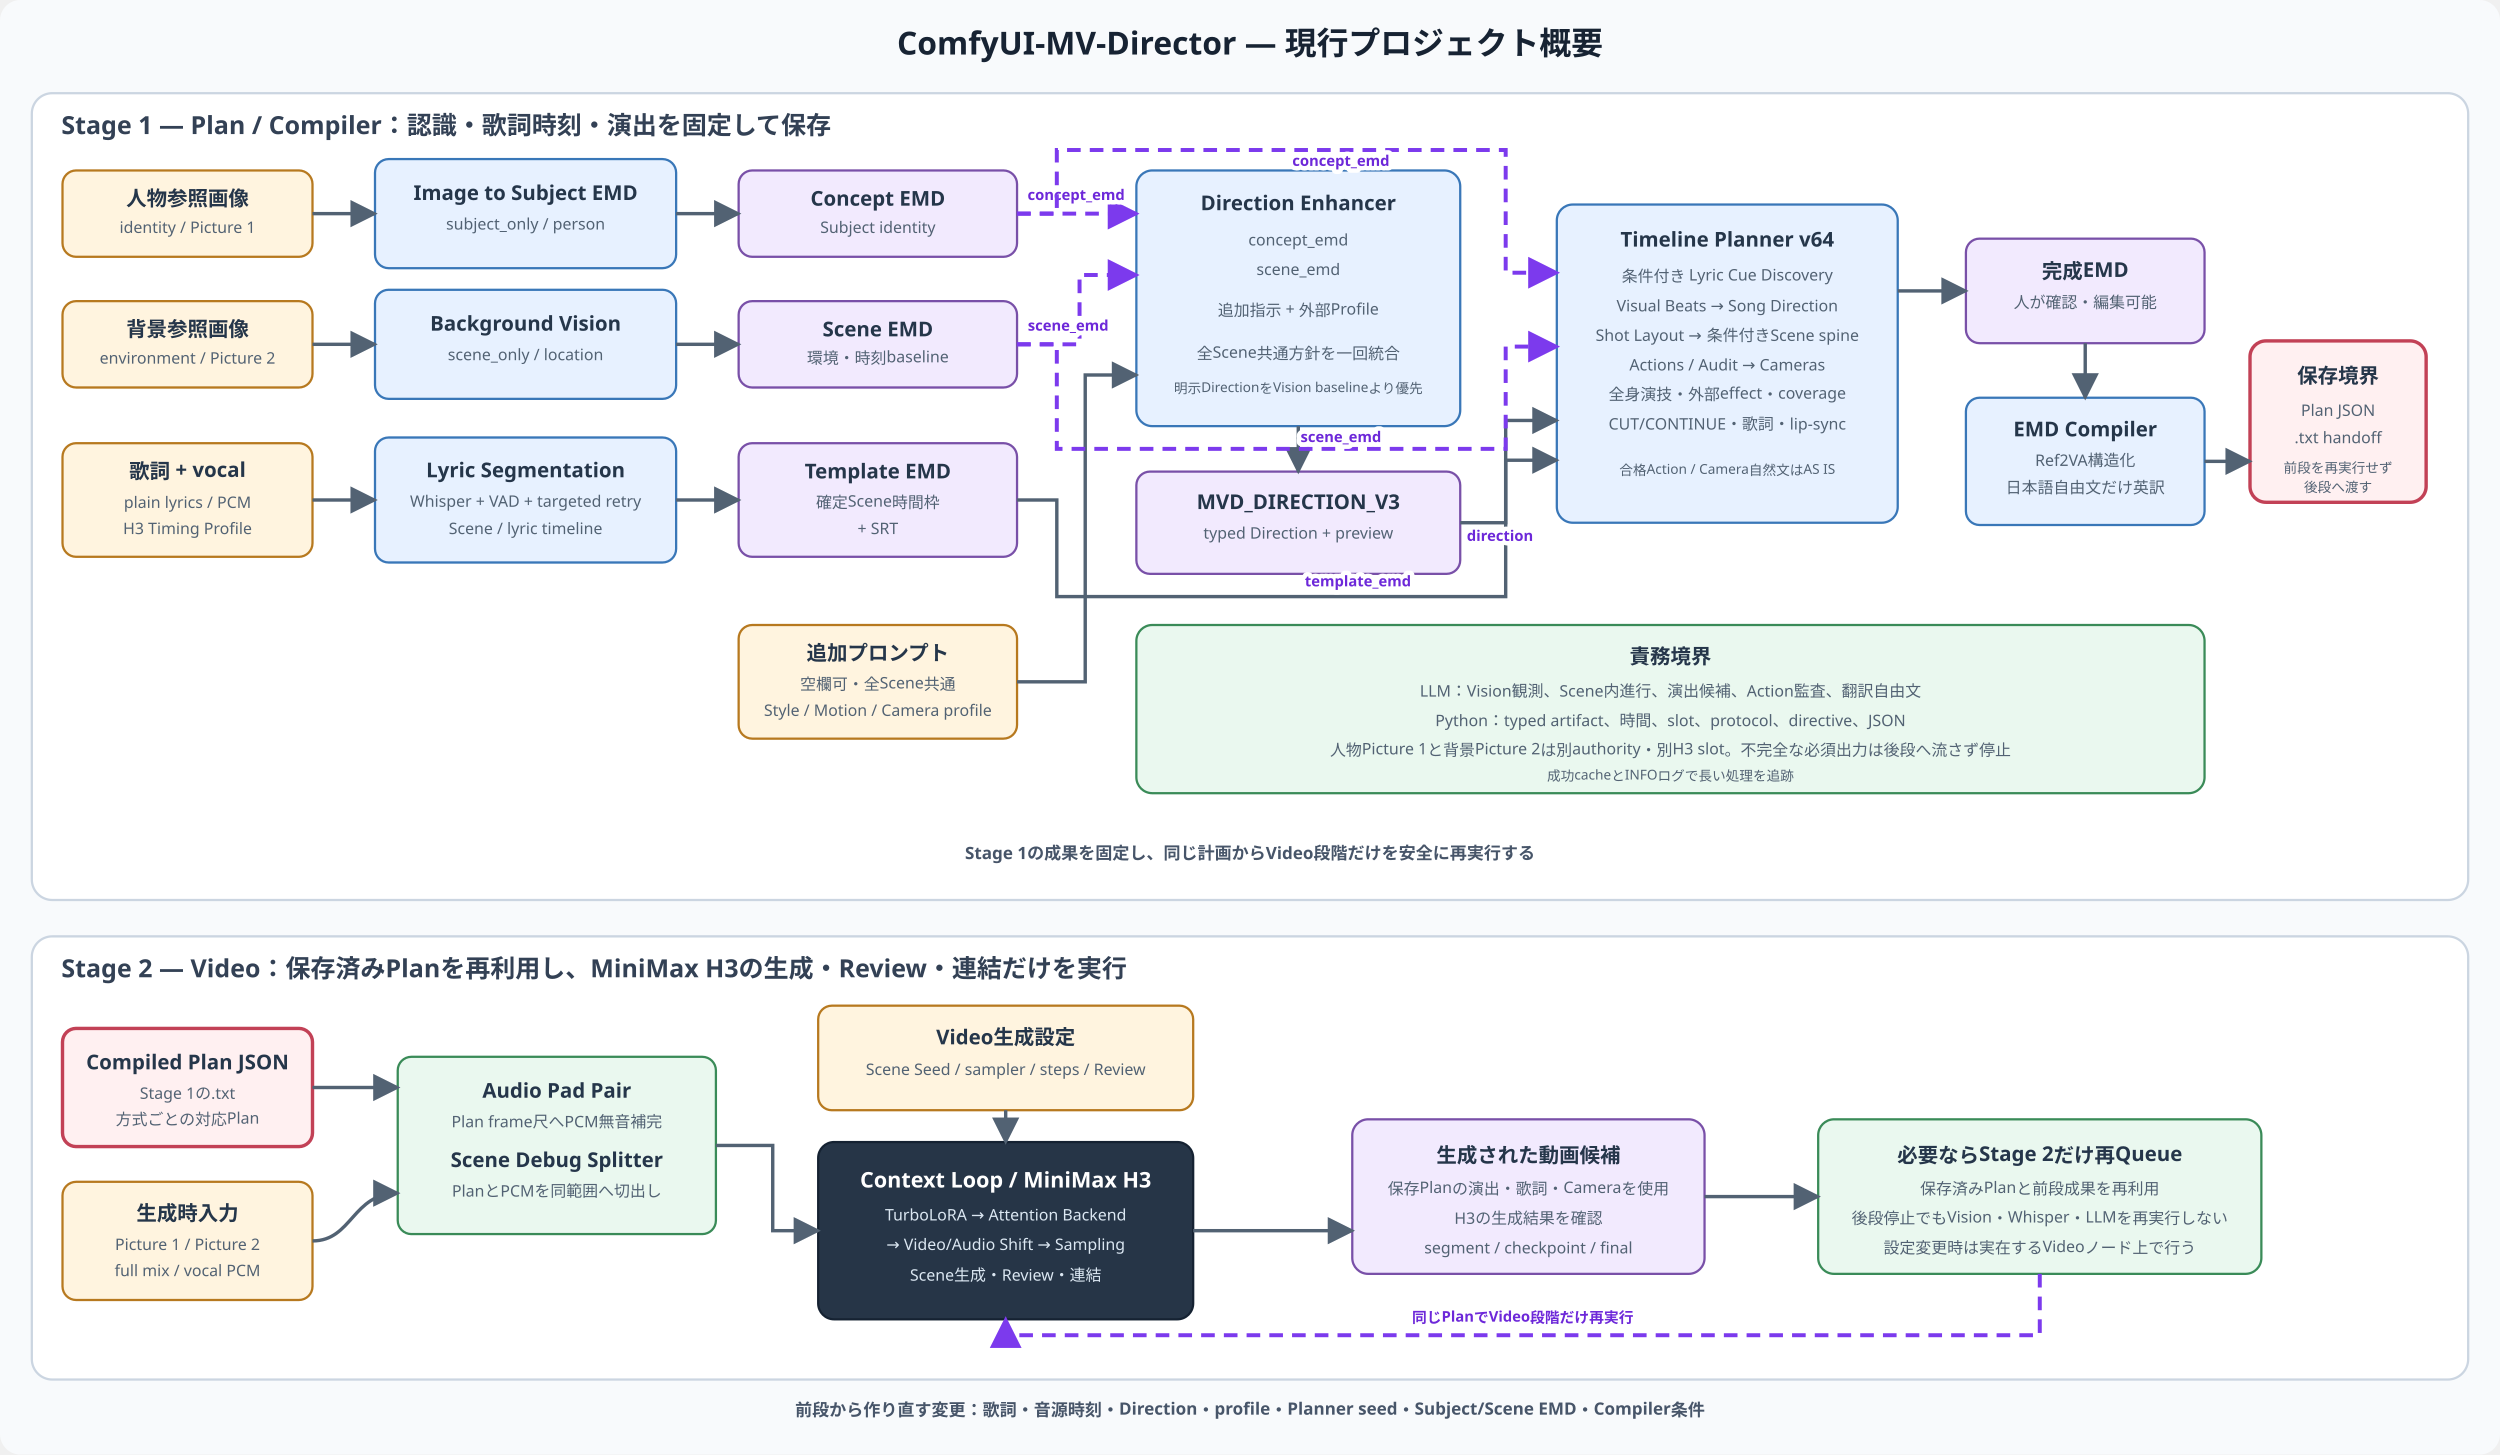
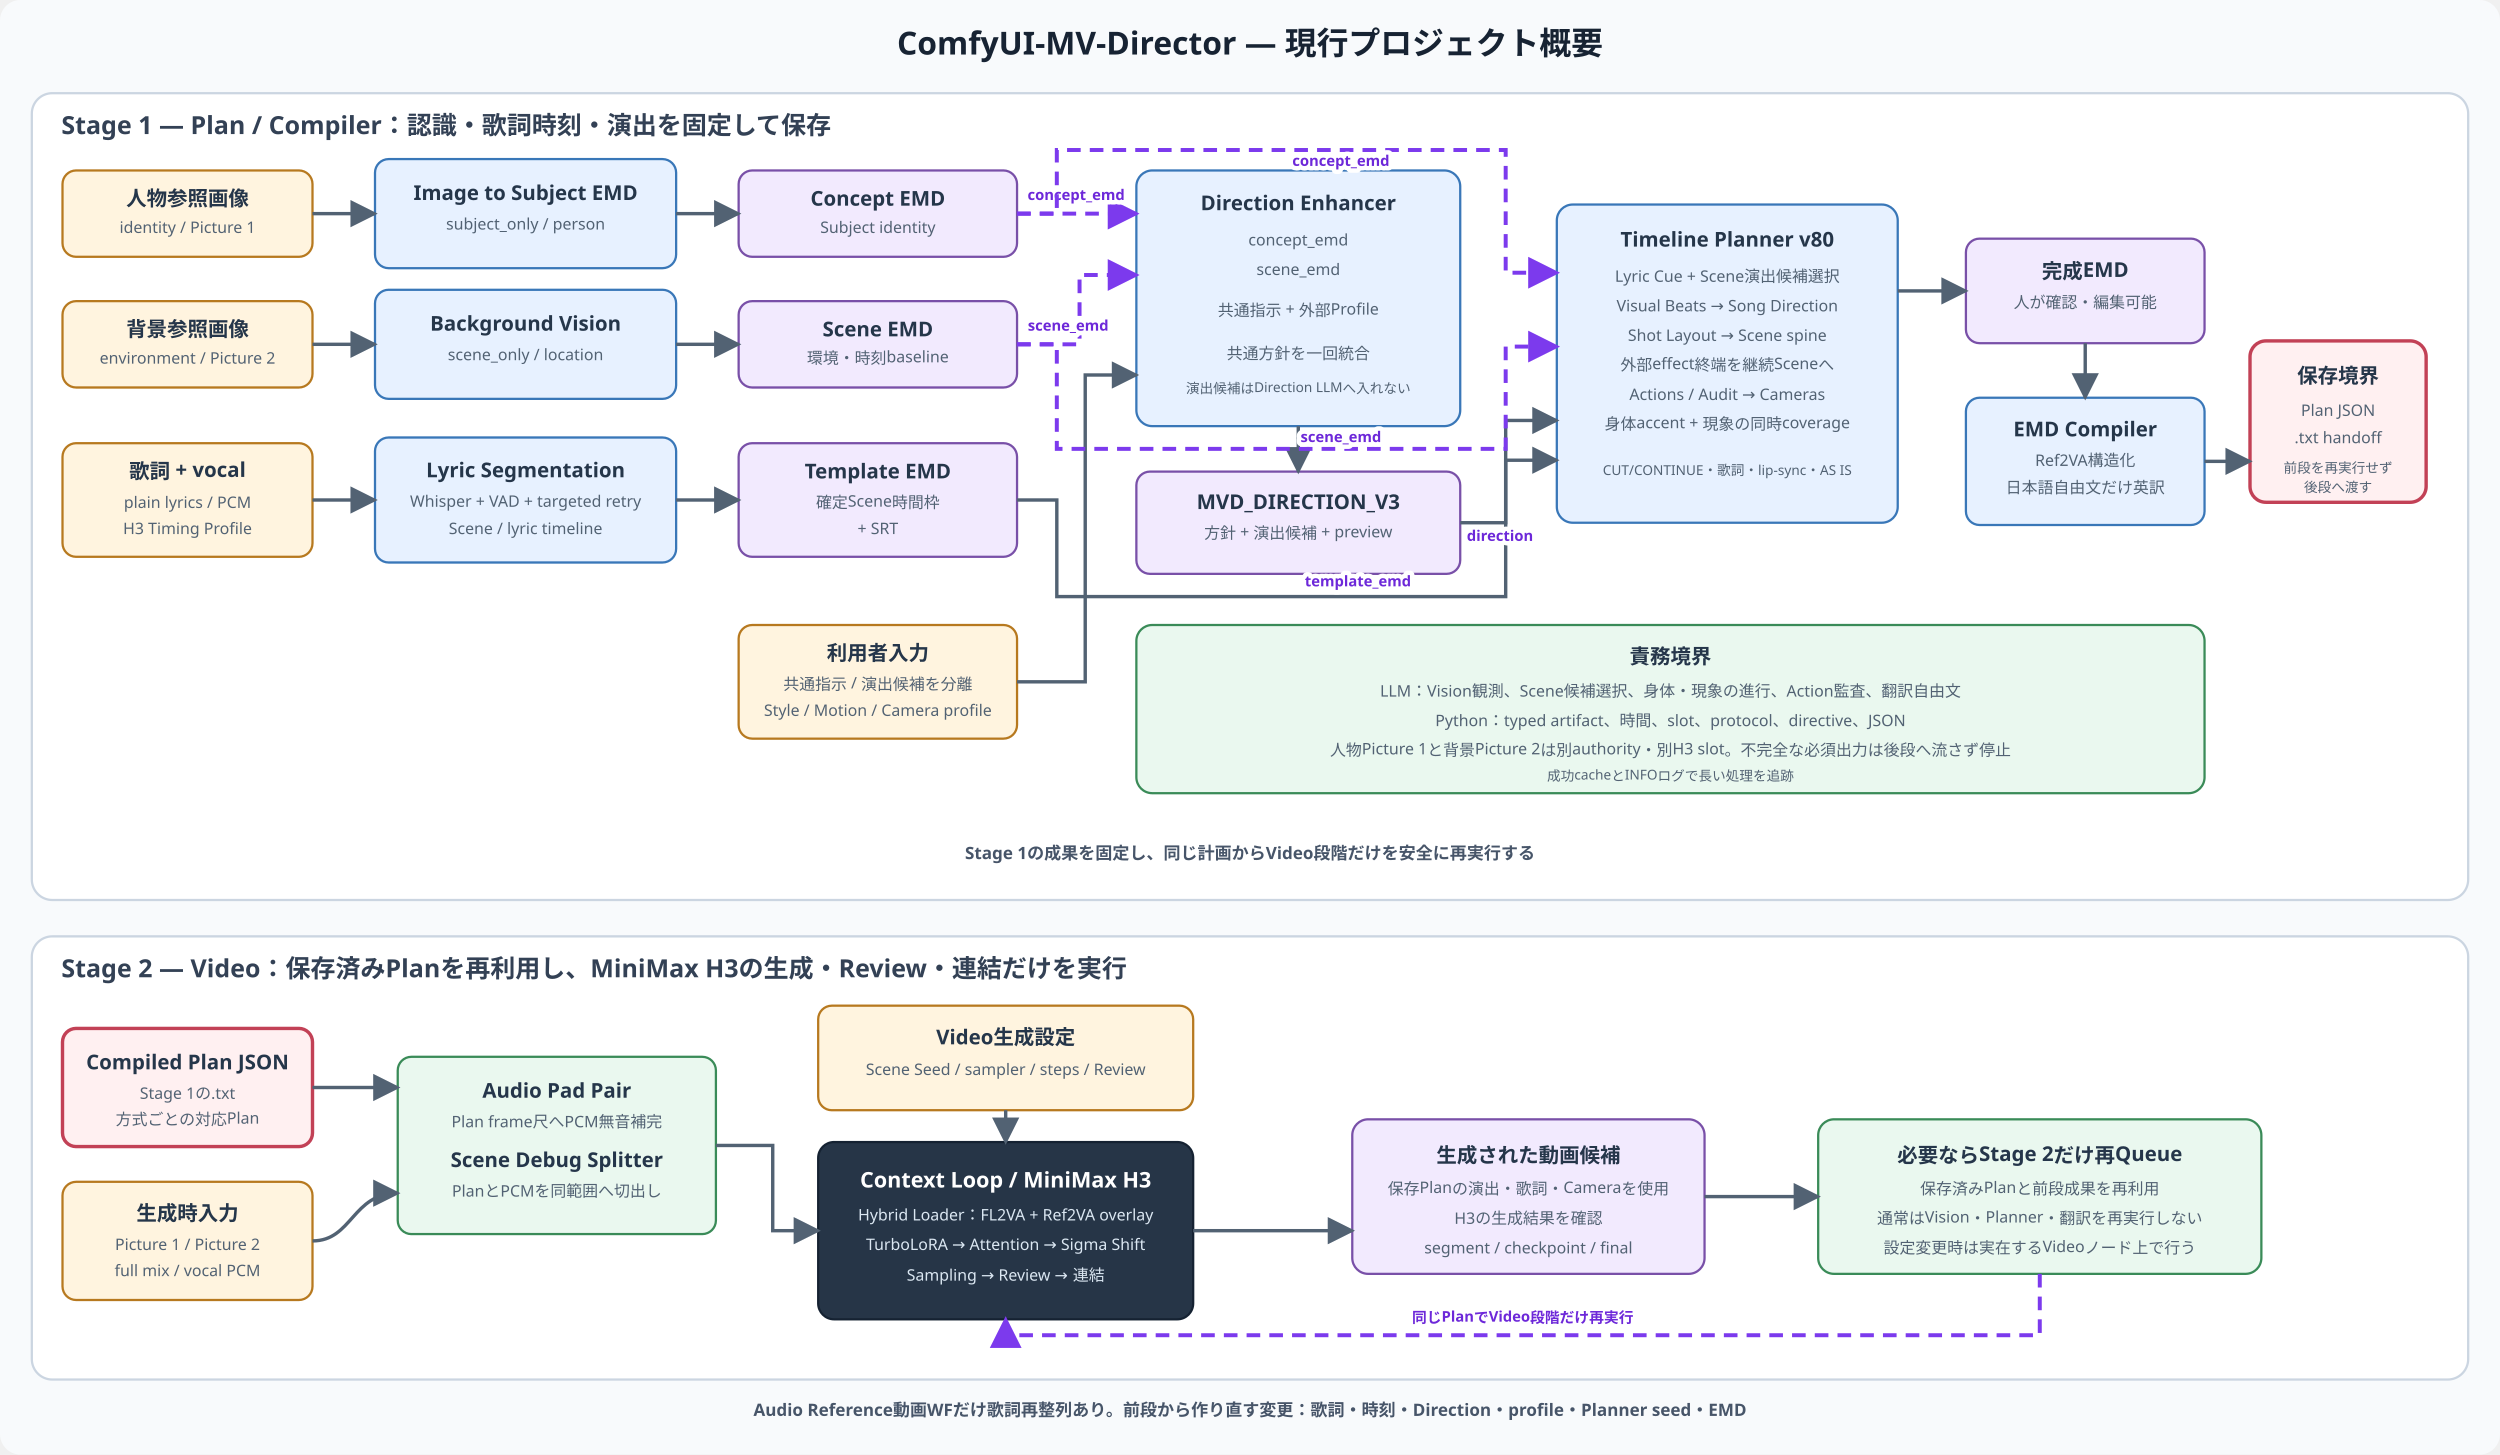
<svg xmlns="http://www.w3.org/2000/svg" width="2200" height="1280" viewBox="0 0 2200 1280" role="img" aria-labelledby="title desc">
  <defs>
    <marker id="arrow" viewBox="0 0 10 10" refX="9" refY="5" markerWidth="8" markerHeight="8" orient="auto">
      <path d="M0 0L10 5L0 10Z" fill="#526273" />
    </marker>
    <marker id="dashArrow" viewBox="0 0 10 10" refX="9" refY="5" markerWidth="8" markerHeight="8" orient="auto">
      <path d="M0 0L10 5L0 10Z" fill="#7c3aed" />
    </marker>
    <style>
      .canvas{fill:#f8fafc}.stage{fill:#fff;stroke:#cbd5e1;stroke-width:2}.input{fill:#fff4df;stroke:#b7791f;stroke-width:2}.node{fill:#e7f1ff;stroke:#3977b8;stroke-width:2}.py{fill:#eaf8ef;stroke:#3a8b58;stroke-width:2}.artifact{fill:#f2eafe;stroke:#7950a8;stroke-width:2}.save{fill:#fff0f1;stroke:#c24156;stroke-width:3}.target{fill:#263547;stroke:#152232;stroke-width:2}.edge{fill:none;stroke:#526273;stroke-width:3;marker-end:url(#arrow)}.dash{fill:none;stroke:#7c3aed;stroke-width:3.5;stroke-dasharray:12 8;marker-end:url(#dashArrow)}.title{fill:#172333;font:700 28px "Yu Gothic UI","Noto Sans JP",sans-serif;text-anchor:middle}.stageTitle{fill:#334155;font:700 22px "Yu Gothic UI","Noto Sans JP",sans-serif}.label{fill:#25364a;font:700 18px "Yu Gothic UI","Noto Sans JP",sans-serif;text-anchor:middle}.small{fill:#526273;font:500 14px "Yu Gothic UI","Noto Sans JP",sans-serif;text-anchor:middle}.tiny{fill:#526273;font:500 12px "Yu Gothic UI","Noto Sans JP",sans-serif;text-anchor:middle}.white{fill:#fff;font:700 19px "Yu Gothic UI","Noto Sans JP",sans-serif;text-anchor:middle}.whiteSmall{fill:#dbe7f2;font:500 14px "Yu Gothic UI","Noto Sans JP",sans-serif;text-anchor:middle}.note{fill:#475569;font:600 15px "Yu Gothic UI","Noto Sans JP",sans-serif;text-anchor:middle}.edgeLabel{fill:#6d28d9;font:700 13px "Yu Gothic UI","Noto Sans JP",sans-serif;text-anchor:middle;paint-order:stroke;stroke:#fff;stroke-width:8;stroke-linejoin:round}
    </style>
  </defs>
  <rect class="canvas" width="2200" height="1280" rx="18" />
  <text class="title" x="1100" y="48">ComfyUI-MV-Director — 現行プロジェクト概要</text>
  <rect class="stage" x="28" y="82" width="2144" height="710" rx="18" />
  <text class="stageTitle" x="54" y="118">Stage 1 — Plan / Compiler：認識・歌詞時刻・演出を固定して保存</text>
  <rect class="input" x="55" y="150" width="220" height="76" rx="12" />
  <text class="label" x="165" y="181">人物参照画像</text>
  <text class="small" x="165" y="205">identity / Picture 1</text>
  <rect class="node" x="330" y="140" width="265" height="96" rx="12" />
  <text class="label" x="462.5" y="176">Image to Subject EMD</text>
  <text class="small" x="462.5" y="202">subject_only / person</text>
  <rect class="artifact" x="650" y="150" width="245" height="76" rx="12" />
  <text class="label" x="772.5" y="181">Concept EMD</text>
  <text class="small" x="772.5" y="205">Subject identity</text>
  <path class="edge" d="M275 188H330" />
  <path class="edge" d="M595 188H650" />
  <rect class="input" x="55" y="265" width="220" height="76" rx="12" />
  <text class="label" x="165" y="296">背景参照画像</text>
  <text class="small" x="165" y="320">environment / Picture 2</text>
  <rect class="node" x="330" y="255" width="265" height="96" rx="12" />
  <text class="label" x="462.5" y="291">Background Vision</text>
  <text class="small" x="462.5" y="317">scene_only / location</text>
  <rect class="artifact" x="650" y="265" width="245" height="76" rx="12" />
  <text class="label" x="772.5" y="296">Scene EMD</text>
  <text class="small" x="772.5" y="320">環境・時刻baseline</text>
  <path class="edge" d="M275 303H330" />
  <path class="edge" d="M595 303H650" />
  <rect class="input" x="55" y="390" width="220" height="100" rx="12" />
  <text class="label" x="165" y="421">歌詞 + vocal</text>
  <text class="small" x="165" y="447">plain lyrics / PCM</text>
  <text class="small" x="165" y="470">H3 Timing Profile</text>
  <rect class="node" x="330" y="385" width="265" height="110" rx="12" />
  <text class="label" x="462.5" y="420">Lyric Segmentation</text>
  <text class="small" x="462.5" y="446">Whisper + VAD + targeted retry</text>
  <text class="small" x="462.5" y="470">Scene / lyric timeline</text>
  <rect class="artifact" x="650" y="390" width="245" height="100" rx="12" />
  <text class="label" x="772.5" y="421">Template EMD</text>
  <text class="small" x="772.5" y="447">確定Scene時間枠</text>
  <text class="small" x="772.5" y="470">+ SRT</text>
  <path class="edge" d="M275 440H330" />
  <path class="edge" d="M595 440H650" />
  <rect class="input" x="650" y="550" width="245" height="100" rx="12" />
-   <text class="label" x="772.5" y="581">追加プロンプト</text>
-   <text class="small" x="772.5" y="607">空欄可・全Scene共通</text>
+   <text class="label" x="772.5" y="581">利用者入力</text>
+   <text class="small" x="772.5" y="607">共通指示 / 演出候補を分離</text>
  <text class="small" x="772.5" y="630">Style / Motion / Camera profile</text>
  <rect class="node" x="1000" y="150" width="285" height="225" rx="14" />
  <text class="label" x="1142.5" y="185">Direction Enhancer</text>
  <text class="small" x="1142.5" y="216">concept_emd</text>
  <text class="small" x="1142.5" y="242">scene_emd</text>
-   <text class="small" x="1142.5" y="278">追加指示 + 外部Profile</text>
-   <text class="small" x="1142.5" y="316">全Scene共通方針を一回統合</text>
-   <text class="tiny" x="1142.5" y="346">明示DirectionをVision baselineより優先</text>
+   <text class="small" x="1142.5" y="278">共通指示 + 外部Profile</text>
+   <text class="small" x="1142.5" y="316">共通方針を一回統合</text>
+   <text class="tiny" x="1142.5" y="346">演出候補はDirection LLMへ入れない</text>
  <path class="dash" d="M895 188H1000" />
  <text class="edgeLabel" x="947" y="176">concept_emd</text>
  <path class="dash" d="M895 303H950V242H1000" />
  <text class="edgeLabel" x="940" y="291">scene_emd</text>
  <path class="edge" d="M895 600H955V330H1000" />
  <rect class="artifact" x="1000" y="415" width="285" height="90" rx="12" />
  <text class="label" x="1142.5" y="448">MVD_DIRECTION_V3</text>
-   <text class="small" x="1142.5" y="474">typed Direction + preview</text>
+   <text class="small" x="1142.5" y="474">方針 + 演出候補 + preview</text>
  <path class="edge" d="M1142.5 375V415" />
  <rect class="node" x="1370" y="180" width="300" height="280" rx="14" />
-   <text class="label" x="1520" y="217">Timeline Planner v64</text>
-   <text class="small" x="1520" y="248">条件付き Lyric Cue Discovery</text>
+   <text class="label" x="1520" y="217">Timeline Planner v80</text>
+   <text class="small" x="1520" y="248">Lyric Cue + Scene演出候補選択</text>
  <text class="small" x="1520" y="274">Visual Beats → Song Direction</text>
-   <text class="small" x="1520" y="300">Shot Layout → 条件付きScene spine</text>
-   <text class="small" x="1520" y="326">Actions / Audit → Cameras</text>
-   <text class="small" x="1520" y="352">全身演技・外部effect・coverage</text>
-   <text class="small" x="1520" y="378">CUT/CONTINUE・歌詞・lip-sync</text>
-   <text class="tiny" x="1520" y="418">合格Action / Camera自然文はAS IS</text>
+   <text class="small" x="1520" y="300">Shot Layout → Scene spine</text>
+   <text class="small" x="1520" y="326">外部effect終端を継続Sceneへ</text>
+   <text class="small" x="1520" y="352">Actions / Audit → Cameras</text>
+   <text class="small" x="1520" y="378">身体accent + 現象の同時coverage</text>
+   <text class="tiny" x="1520" y="418">CUT/CONTINUE・歌詞・lip-sync・AS IS</text>
  <path class="edge" d="M895 440H930V525H1325V405H1370" />
  <text class="edgeLabel" x="1195" y="516">template_emd</text>
  <path class="edge" d="M1285 460H1325V370H1370" />
  <text class="edgeLabel" x="1320" y="476">direction</text>
  <path class="dash" d="M895 188H930V132H1325V240H1370" />
  <text class="edgeLabel" x="1180" y="146">concept_emd</text>
  <path class="dash" d="M895 303H930V395H1325V305H1370" />
  <text class="edgeLabel" x="1180" y="389">scene_emd</text>
  <rect class="artifact" x="1730" y="210" width="210" height="92" rx="12" />
  <text class="label" x="1835" y="245">完成EMD</text>
  <text class="small" x="1835" y="271">人が確認・編集可能</text>
  <path class="edge" d="M1670 256H1730" />
  <rect class="node" x="1730" y="350" width="210" height="112" rx="12" />
  <text class="label" x="1835" y="384">EMD Compiler</text>
  <text class="small" x="1835" y="410">Ref2VA構造化</text>
  <text class="small" x="1835" y="434">日本語自由文だけ英訳</text>
  <path class="edge" d="M1835 302V350" />
  <rect class="save" x="1980" y="300" width="155" height="142" rx="14" />
  <text class="label" x="2057.5" y="337">保存境界</text>
  <text class="small" x="2057.5" y="366">Plan JSON</text>
  <text class="small" x="2057.5" y="390">.txt handoff</text>
  <text class="tiny" x="2057.5" y="416">前段を再実行せず</text>
  <text class="tiny" x="2057.5" y="433">後段へ渡す</text>
  <path class="edge" d="M1940 406H1980" />
  <rect class="py" x="1000" y="550" width="940" height="148" rx="14" />
  <text class="label" x="1470" y="584">責務境界</text>
-   <text class="small" x="1470" y="613">LLM：Vision観測、Scene内進行、演出候補、Action監査、翻訳自由文</text>
+   <text class="small" x="1470" y="613">LLM：Vision観測、Scene候補選択、身体・現象の進行、Action監査、翻訳自由文</text>
  <text class="small" x="1470" y="639">Python：typed artifact、時間、slot、protocol、directive、JSON</text>
  <text class="small" x="1470" y="665">人物Picture 1と背景Picture 2は別authority・別H3 slot。不完全な必須出力は後段へ流さず停止</text>
  <text class="tiny" x="1470" y="687">成功cacheとINFOログで長い処理を追跡</text>
  <text class="note" x="1100" y="756">Stage 1の成果を固定し、同じ計画からVideo段階だけを安全に再実行する</text>
  <rect class="stage" x="28" y="824" width="2144" height="390" rx="18" />
  <text class="stageTitle" x="54" y="860">Stage 2 — Video：保存済みPlanを再利用し、MiniMax H3の生成・Review・連結だけを実行</text>
  <rect class="save" x="55" y="905" width="220" height="104" rx="12" />
  <text class="label" x="165" y="941">Compiled Plan JSON</text>
  <text class="small" x="165" y="967">Stage 1の.txt</text>
  <text class="small" x="165" y="990">方式ごとの対応Plan</text>
  <rect class="input" x="55" y="1040" width="220" height="104" rx="12" />
  <text class="label" x="165" y="1074">生成時入力</text>
  <text class="small" x="165" y="1100">Picture 1 / Picture 2</text>
  <text class="small" x="165" y="1123">full mix / vocal PCM</text>
  <rect class="py" x="350" y="930" width="280" height="156" rx="12" />
  <text class="label" x="490" y="966">Audio Pad Pair</text>
  <text class="small" x="490" y="992">Plan frame尺へPCM無音補完</text>
  <text class="label" x="490" y="1027">Scene Debug Splitter</text>
  <text class="small" x="490" y="1053">PlanとPCMを同範囲へ切出し</text>
  <rect class="input" x="720" y="885" width="330" height="92" rx="12" />
  <text class="label" x="885" y="919">Video生成設定</text>
  <text class="small" x="885" y="946">Scene Seed / sampler / steps / Review</text>
  <rect class="target" x="720" y="1005" width="330" height="156" rx="14" />
  <text class="white" x="885" y="1045">Context Loop / MiniMax H3</text>
-   <text class="whiteSmall" x="885" y="1074">TurboLoRA → Attention Backend</text>
-   <text class="whiteSmall" x="885" y="1100">→ Video/Audio Shift → Sampling</text>
-   <text class="whiteSmall" x="885" y="1127">Scene生成・Review・連結</text>
+   <text class="whiteSmall" x="885" y="1074">Hybrid Loader：FL2VA + Ref2VA overlay</text>
+   <text class="whiteSmall" x="885" y="1100">TurboLoRA → Attention → Sigma Shift</text>
+   <text class="whiteSmall" x="885" y="1127">Sampling → Review → 連結</text>
  <rect class="artifact" x="1190" y="985" width="310" height="136" rx="14" />
  <text class="label" x="1345" y="1023">生成された動画候補</text>
  <text class="small" x="1345" y="1051">保存Planの演出・歌詞・Cameraを使用</text>
  <text class="small" x="1345" y="1077">H3の生成結果を確認</text>
  <text class="small" x="1345" y="1103">segment / checkpoint / final</text>
  <rect class="py" x="1600" y="985" width="390" height="136" rx="14" />
  <text class="label" x="1795" y="1023">必要ならStage 2だけ再Queue</text>
  <text class="small" x="1795" y="1051">保存済みPlanと前段成果を再利用</text>
-   <text class="small" x="1795" y="1077">後段停止でもVision・Whisper・LLMを再実行しない</text>
+   <text class="small" x="1795" y="1077">通常はVision・Planner・翻訳を再実行しない</text>
  <text class="small" x="1795" y="1103">設定変更時は実在するVideoノード上で行う</text>
  <path class="edge" d="M275 957H350" />
  <path class="edge" d="M275 1092C310 1092 310 1050 350 1050" />
  <path class="edge" d="M630 1008H680V1083H720" />
  <path class="edge" d="M885 977V1005" />
  <path class="edge" d="M1050 1083H1190" />
  <path class="edge" d="M1500 1053H1600" />
  <path class="dash" d="M1795 1121V1175H885V1161" />
  <text class="edgeLabel" x="1340" y="1164">同じPlanでVideo段階だけ再実行</text>
-   <text class="note" x="1100" y="1246">前段から作り直す変更：歌詞・音源時刻・Direction・profile・Planner seed・Subject/Scene EMD・Compiler条件</text>
+   <text class="note" x="1100" y="1246">Audio Reference動画WFだけ歌詞再整列あり。前段から作り直す変更：歌詞・時刻・Direction・profile・Planner seed・EMD</text>
</svg>
